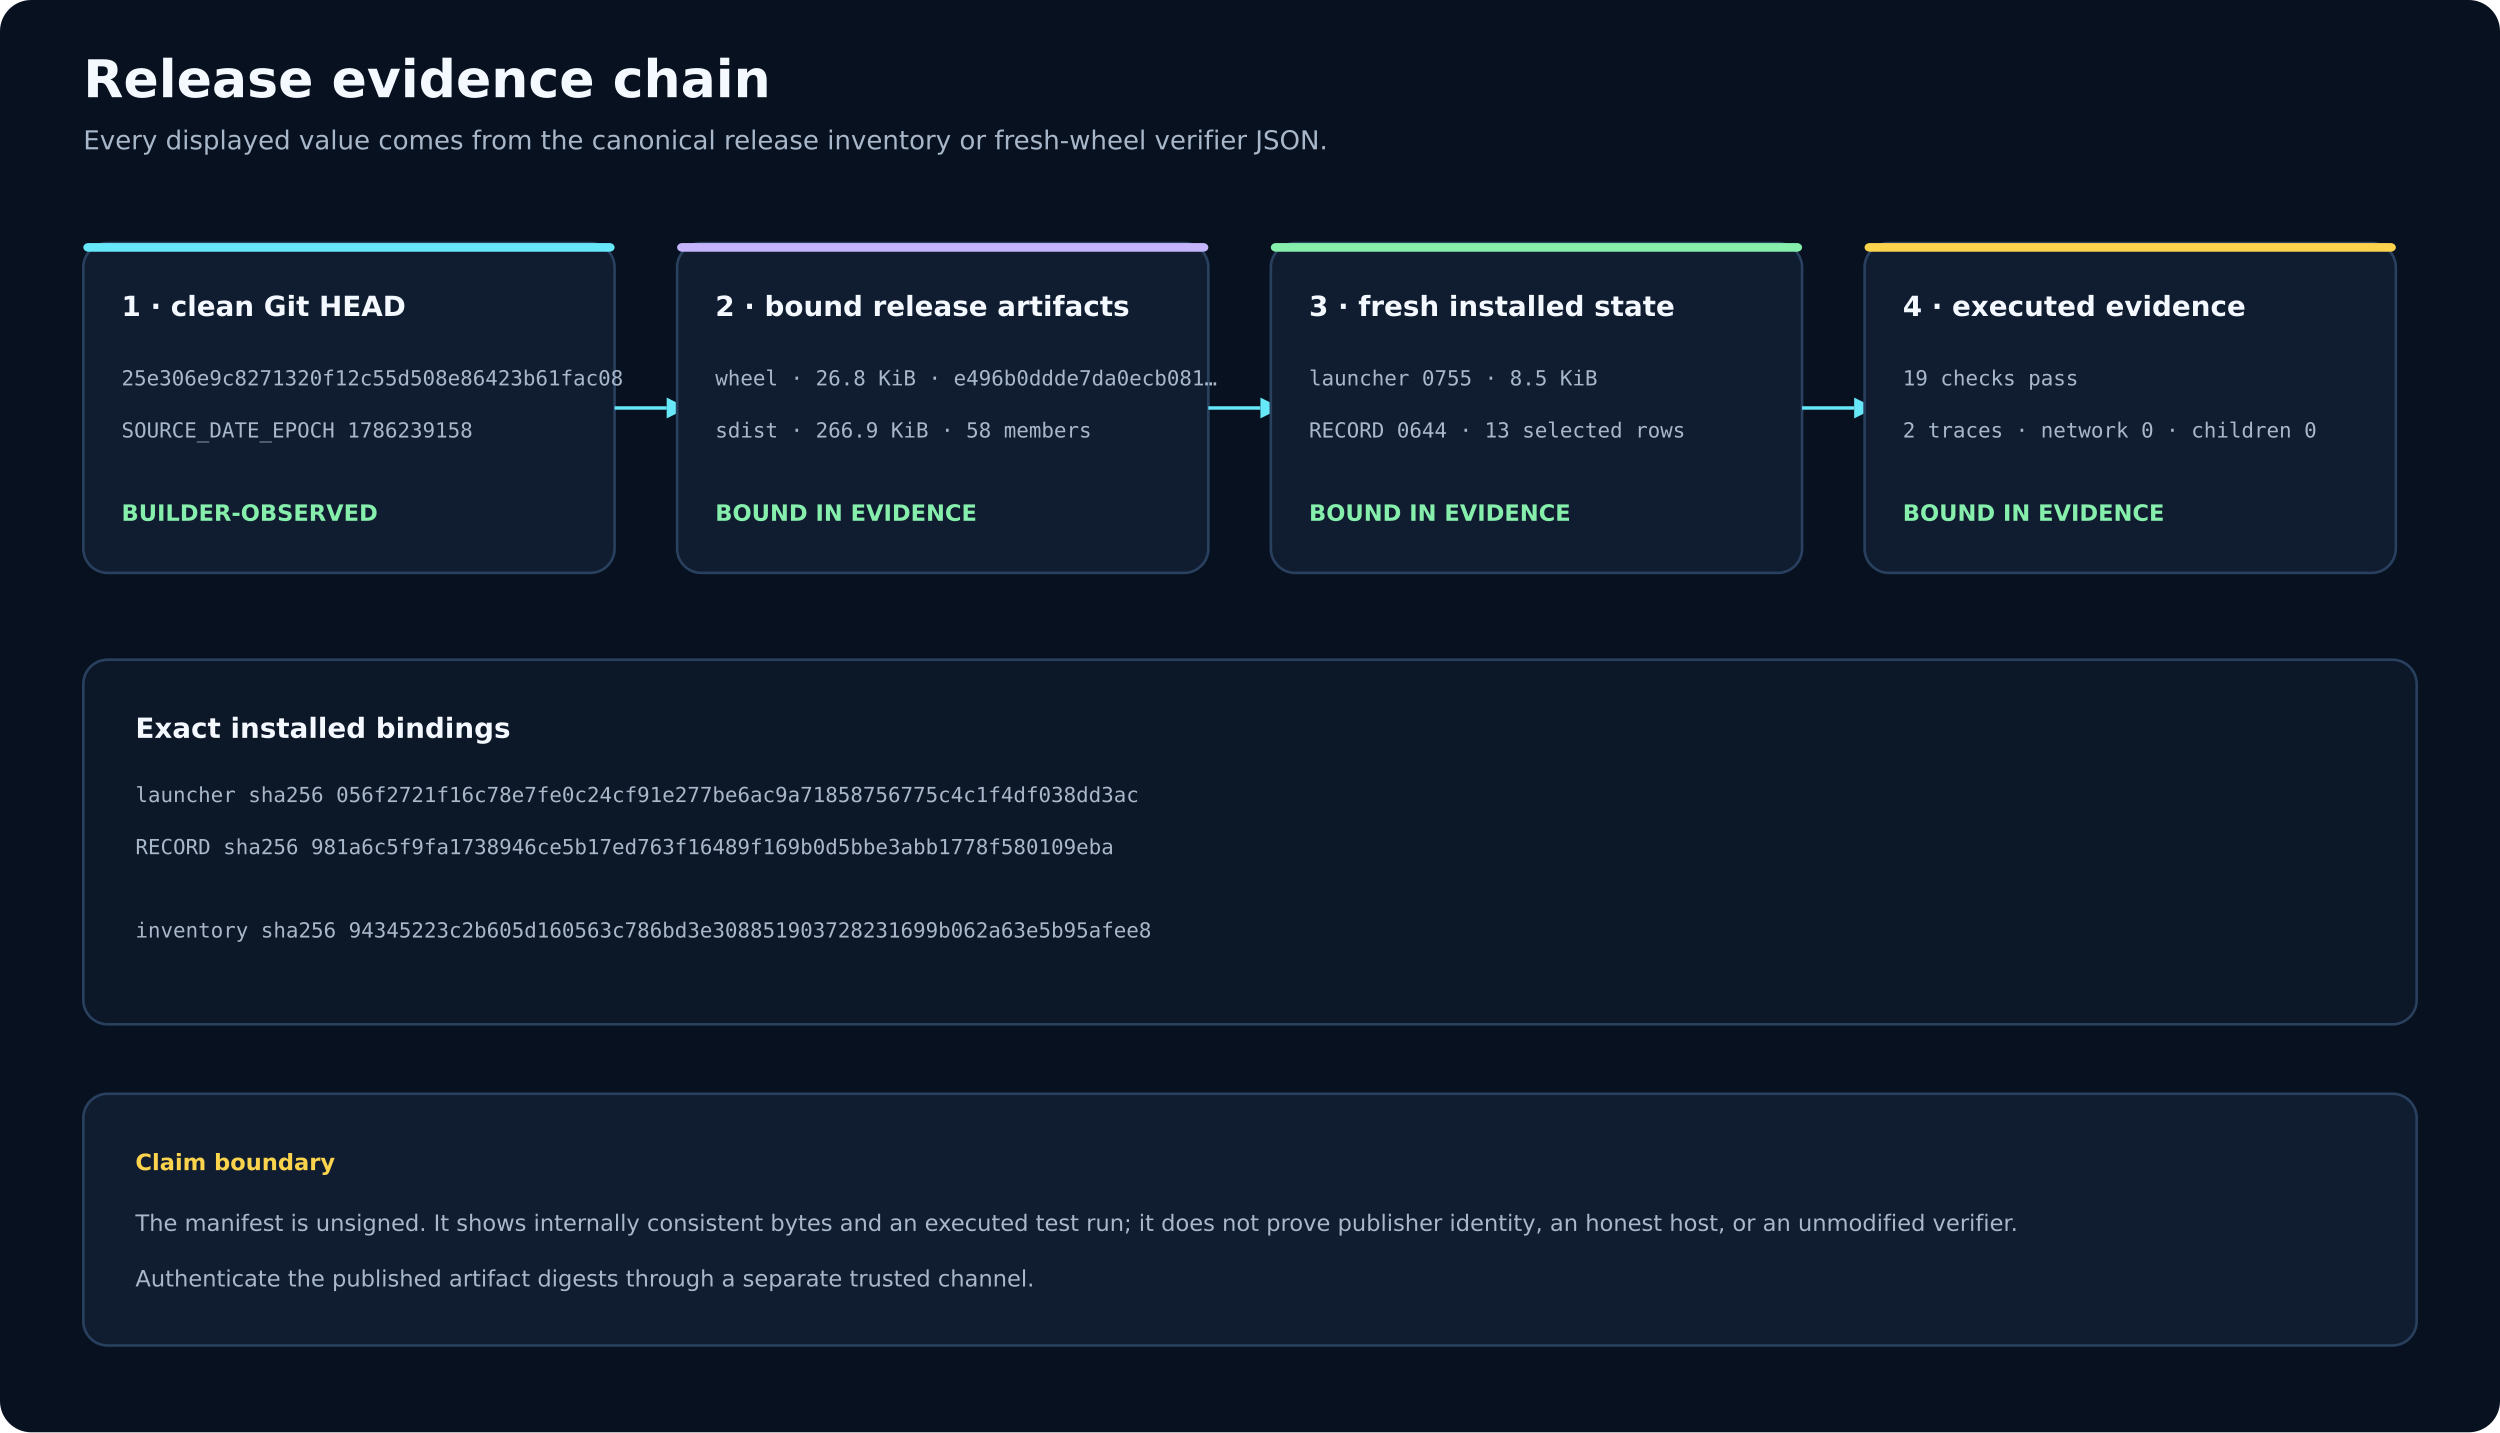
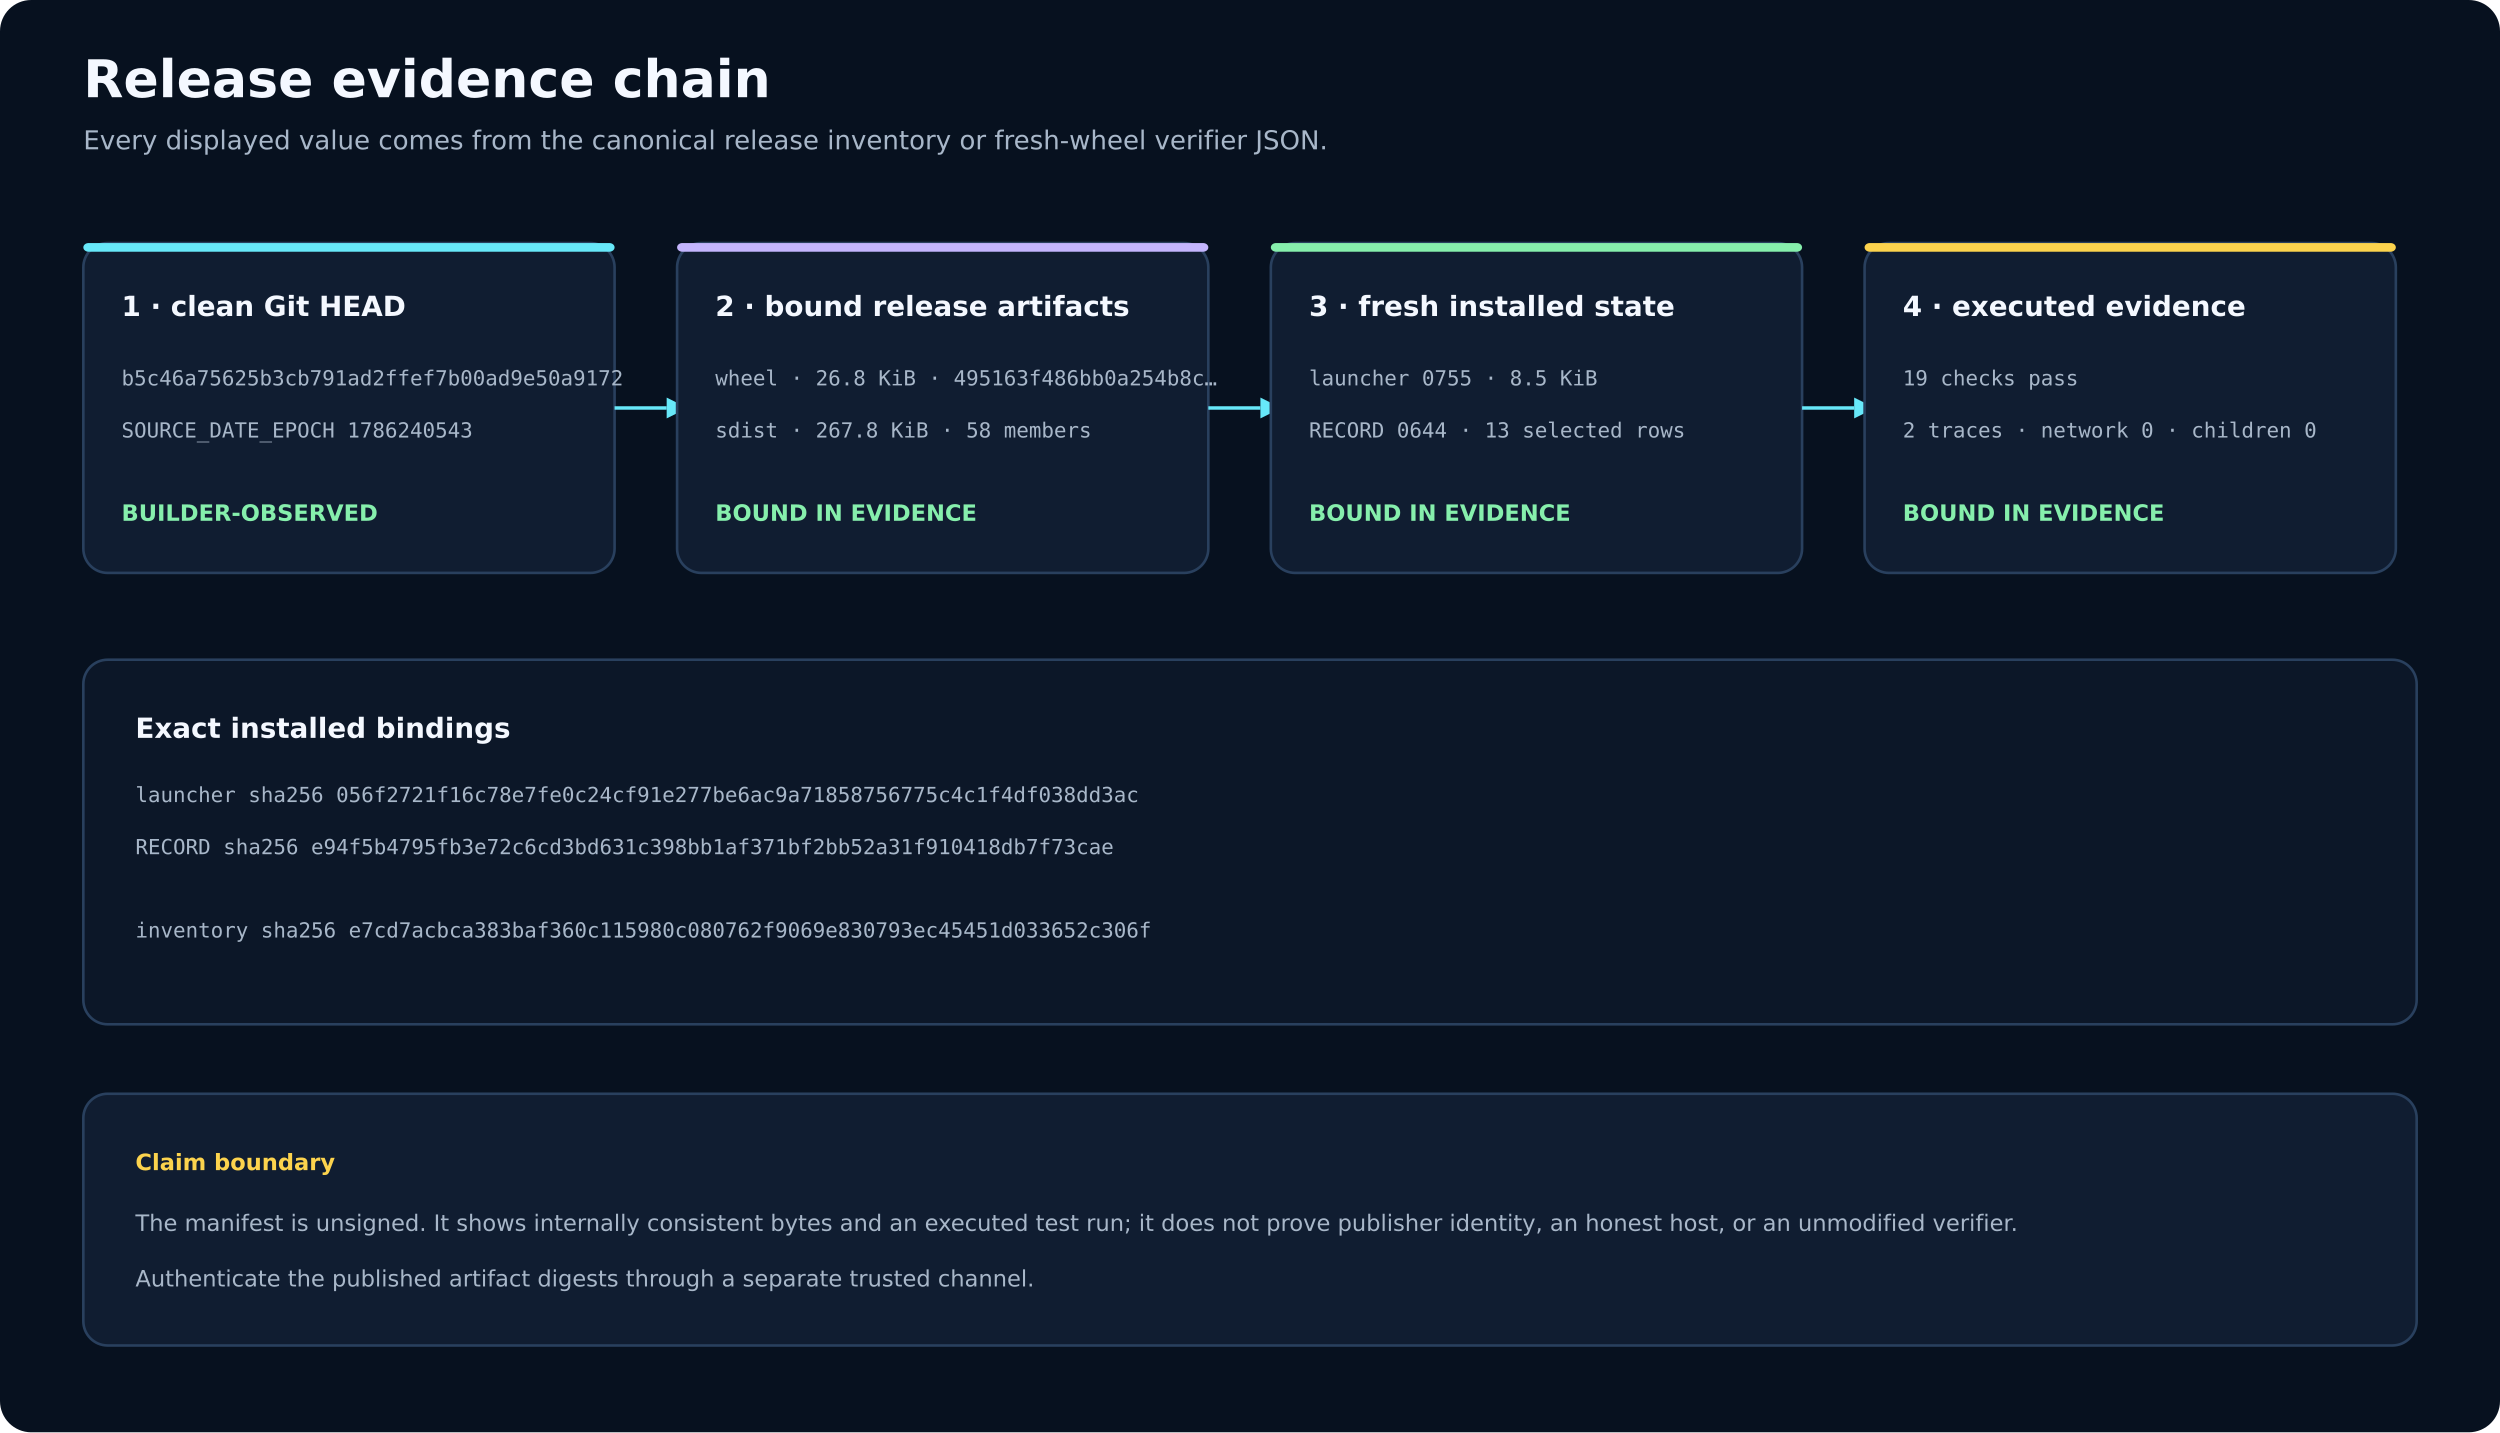
<svg xmlns="http://www.w3.org/2000/svg" width="1440" height="825" viewBox="0 0 1440 825" role="img" aria-labelledby="title description">
  <style>
.bg{fill:#07111f}
.panel{fill:#101d31;stroke:#29405e;stroke-width:1.5}
.panel-alt{fill:#0c1728;stroke:#29405e;stroke-width:1.5}
.title{fill:#f4f8ff;font:700 30px DejaVu Sans,Arial,sans-serif}
.subtitle{fill:#a8b7c9;font:15px DejaVu Sans,Arial,sans-serif}
.label{fill:#f4f8ff;font:600 16px DejaVu Sans,Arial,sans-serif}
.small{fill:#a8b7c9;font:13px DejaVu Sans,Arial,sans-serif}
.mono{fill:#f4f8ff;font:13px DejaVu Sans Mono,ui-monospace,SFMono-Regular,Consolas,monospace}
.mono-small{fill:#a8b7c9;font:12px DejaVu Sans Mono,ui-monospace,SFMono-Regular,Consolas,monospace}
.pass{fill:#86efac;font:600 13px DejaVu Sans,Arial,sans-serif}
.warn{fill:#fcd34d;font:600 13px DejaVu Sans,Arial,sans-serif}
</style>
  <rect class="bg" width="1440" height="825" rx="18" />
  <text x="48" y="56" class="title">Release evidence chain</text>
  <text x="48" y="86" class="subtitle">Every displayed value comes from the canonical release inventory or fresh-wheel verifier JSON.</text>
  <rect x="48" y="140" width="306" height="190" rx="14" class="panel" />
  <rect x="48" y="140" width="306" height="5" rx="3" fill="#67e8f9" />
  <text x="70" y="182" class="label">1 · clean Git HEAD</text>
-   <text x="70" y="222" class="mono-small">25e306e9c8271320f12c55d508e86423b61fac08</text>
-   <text x="70" y="252" class="mono-small">SOURCE_DATE_EPOCH 1786239158</text>
+   <text x="70" y="222" class="mono-small">b5c46a75625b3cb791ad2ffef7b00ad9e50a9172</text>
+   <text x="70" y="252" class="mono-small">SOURCE_DATE_EPOCH 1786240543</text>
  <text x="70" y="300" class="pass">BUILDER-OBSERVED</text>
  <line x1="354" y1="235" x2="384" y2="235" stroke="#67e8f9" stroke-width="2" />
  <path d="M384,229 L396,235 L384,241 Z" fill="#67e8f9" />
  <rect x="390" y="140" width="306" height="190" rx="14" class="panel" />
  <rect x="390" y="140" width="306" height="5" rx="3" fill="#c4b5fd" />
  <text x="412" y="182" class="label">2 · bound release artifacts</text>
-   <text x="412" y="222" class="mono-small">wheel · 26.8 KiB · e496b0ddde7da0ecb081…</text>
-   <text x="412" y="252" class="mono-small">sdist · 266.9 KiB · 58 members</text>
+   <text x="412" y="222" class="mono-small">wheel · 26.8 KiB · 495163f486bb0a254b8c…</text>
+   <text x="412" y="252" class="mono-small">sdist · 267.8 KiB · 58 members</text>
  <text x="412" y="300" class="pass">BOUND IN EVIDENCE</text>
  <line x1="696" y1="235" x2="726" y2="235" stroke="#67e8f9" stroke-width="2" />
  <path d="M726,229 L738,235 L726,241 Z" fill="#67e8f9" />
  <rect x="732" y="140" width="306" height="190" rx="14" class="panel" />
  <rect x="732" y="140" width="306" height="5" rx="3" fill="#86efac" />
  <text x="754" y="182" class="label">3 · fresh installed state</text>
  <text x="754" y="222" class="mono-small">launcher 0755 · 8.5 KiB</text>
  <text x="754" y="252" class="mono-small">RECORD 0644 · 13 selected rows</text>
  <text x="754" y="300" class="pass">BOUND IN EVIDENCE</text>
  <line x1="1038" y1="235" x2="1068" y2="235" stroke="#67e8f9" stroke-width="2" />
  <path d="M1068,229 L1080,235 L1068,241 Z" fill="#67e8f9" />
  <rect x="1074" y="140" width="306" height="190" rx="14" class="panel" />
  <rect x="1074" y="140" width="306" height="5" rx="3" fill="#fcd34d" />
  <text x="1096" y="182" class="label">4 · executed evidence</text>
  <text x="1096" y="222" class="mono-small">19 checks pass</text>
  <text x="1096" y="252" class="mono-small">2 traces · network 0 · children 0</text>
  <text x="1096" y="300" class="pass">BOUND IN EVIDENCE</text>
  <rect x="48" y="380" width="1344" height="210" rx="14" class="panel-alt" />
  <text x="78" y="425" class="label">Exact installed bindings</text>
  <text x="78" y="462" class="mono-small">launcher sha256  056f2721f16c78e7fe0c24cf91e277be6ac9a71858756775c4c1f4df038dd3ac</text>
-   <text x="78" y="492" class="mono-small">RECORD sha256    981a6c5f9fa1738946ce5b17ed763f16489f169b0d5bbe3abb1778f580109eba</text>
-   <text x="78" y="540" class="mono-small">inventory sha256 94345223c2b605d160563c786bd3e308851903728231699b062a63e5b95afee8</text>
+   <text x="78" y="492" class="mono-small">RECORD sha256    e94f5b4795fb3e72c6cd3bd631c398bb1af371bf2bb52a31f910418db7f73cae</text>
+   <text x="78" y="540" class="mono-small">inventory sha256 e7cd7acbca383baf360c115980c080762f9069e830793ec45451d033652c306f</text>
  <rect x="48" y="630" width="1344" height="145" rx="14" class="panel" />
  <text x="78" y="674" class="warn">Claim boundary</text>
  <text x="78" y="709" class="small">The manifest is unsigned. It shows internally consistent bytes and an executed test run; it does not prove publisher identity, an honest host, or an unmodified verifier.</text>
  <text x="78" y="741" class="small">Authenticate the published artifact digests through a separate trusted channel.</text>
</svg>
